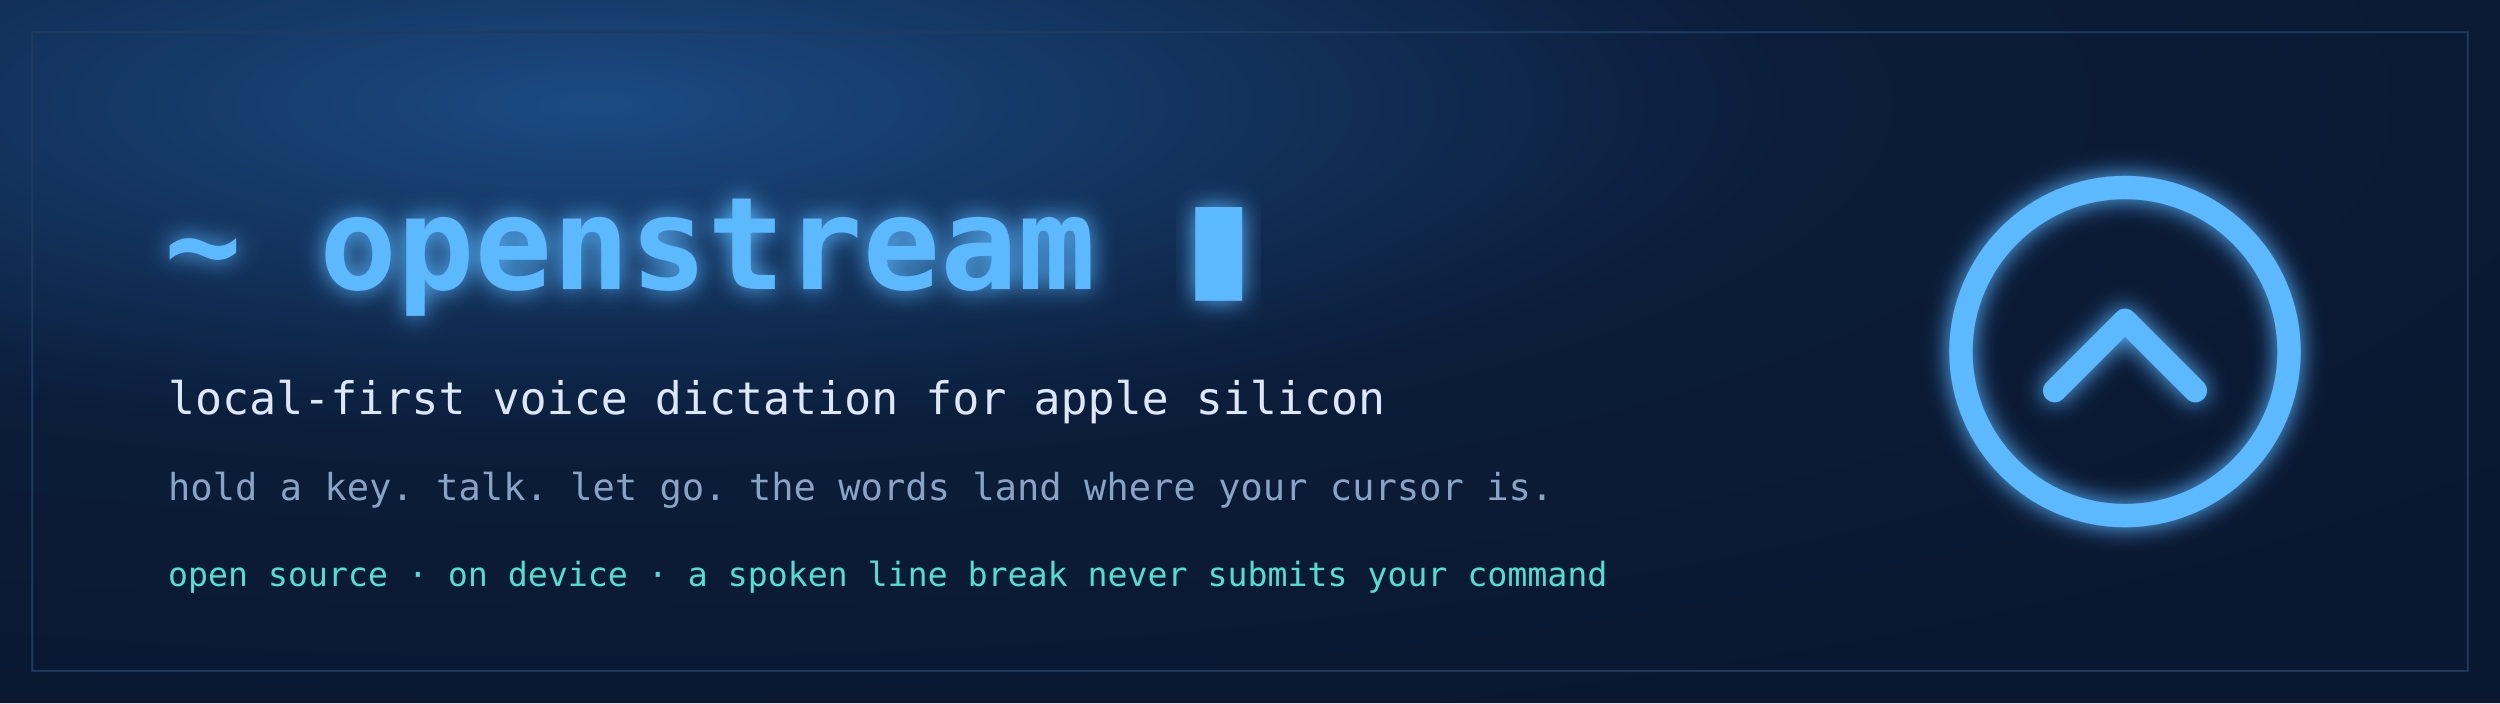
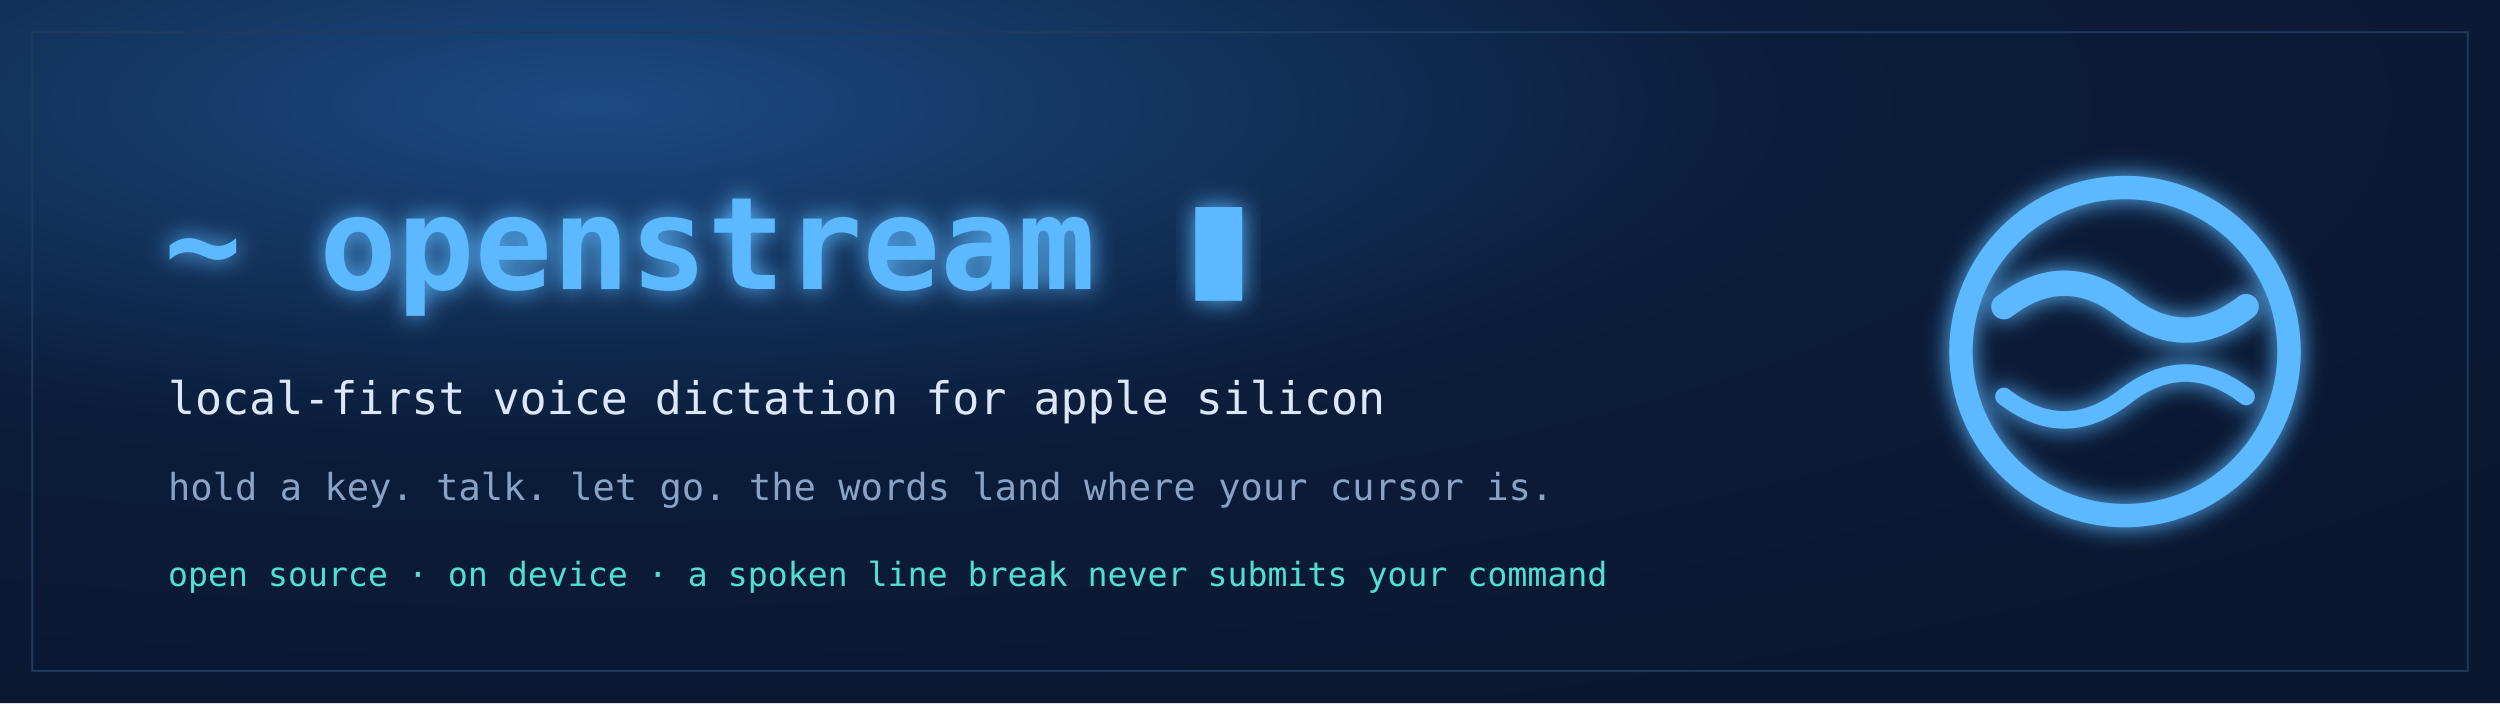
<svg xmlns="http://www.w3.org/2000/svg" width="1280" height="360" viewBox="0 0 1280 360">
  <defs>
    <radialGradient id="bg" cx="0.24" cy="0.15" r="0.95">
      <stop offset="0" stop-color="#1B4A82" />
      <stop offset="0.5" stop-color="#0B1D3A" />
      <stop offset="1" stop-color="#0A1730" />
    </radialGradient>
    <filter id="glow" x="-40%" y="-40%" width="180%" height="180%">
      <feGaussianBlur stdDeviation="6" result="b" />
      <feMerge>
        <feMergeNode in="b" />
        <feMergeNode in="SourceGraphic" />
      </feMerge>
    </filter>
  </defs>
  <rect width="1280" height="360" fill="url(#bg)" />
  <rect x="16.5" y="16.5" width="1247" height="327" fill="none" stroke="#1E3A5F" stroke-width="1" />
  <g font-family="JetBrains Mono, monospace">
    <text x="84" y="148" font-size="66" font-weight="700" fill="#5CB8FF" filter="url(#glow)">~ openstream</text>
    <rect x="612" y="106" width="24" height="48" fill="#5CB8FF" filter="url(#glow)" />
    <text x="86" y="212" font-size="23" fill="#DCE8FA">local-first voice dictation for apple silicon</text>
    <text x="86" y="256" font-size="19" fill="#8AA3C4">hold a key. talk. let go. the words land where your cursor is.</text>
    <text x="86" y="300" font-size="17" fill="#4FE0D4">open source · on device · a spoken line break never submits your command</text>
  </g>
-   <g transform="translate(1088 180)" fill="none" stroke="#5CB8FF" stroke-width="12" stroke-linecap="round" stroke-linejoin="round" filter="url(#glow)">
-     <circle cx="0" cy="0" r="84" />
-     <path d="M-36 20 0 -16 36 20" />
+   <g transform="translate(1088 180)" fill="none" stroke="#5CB8FF" stroke-linecap="round" stroke-linejoin="round" filter="url(#glow)">
+     <circle cx="0" cy="0" r="84" stroke-width="12" />
+     <path d="M-62 -23 q31 -24 62 0 t62 0" stroke-width="13" />
+     <path d="M-62 23 q31 24 62 0 t62 0" stroke-width="9" />
  </g>
</svg>
